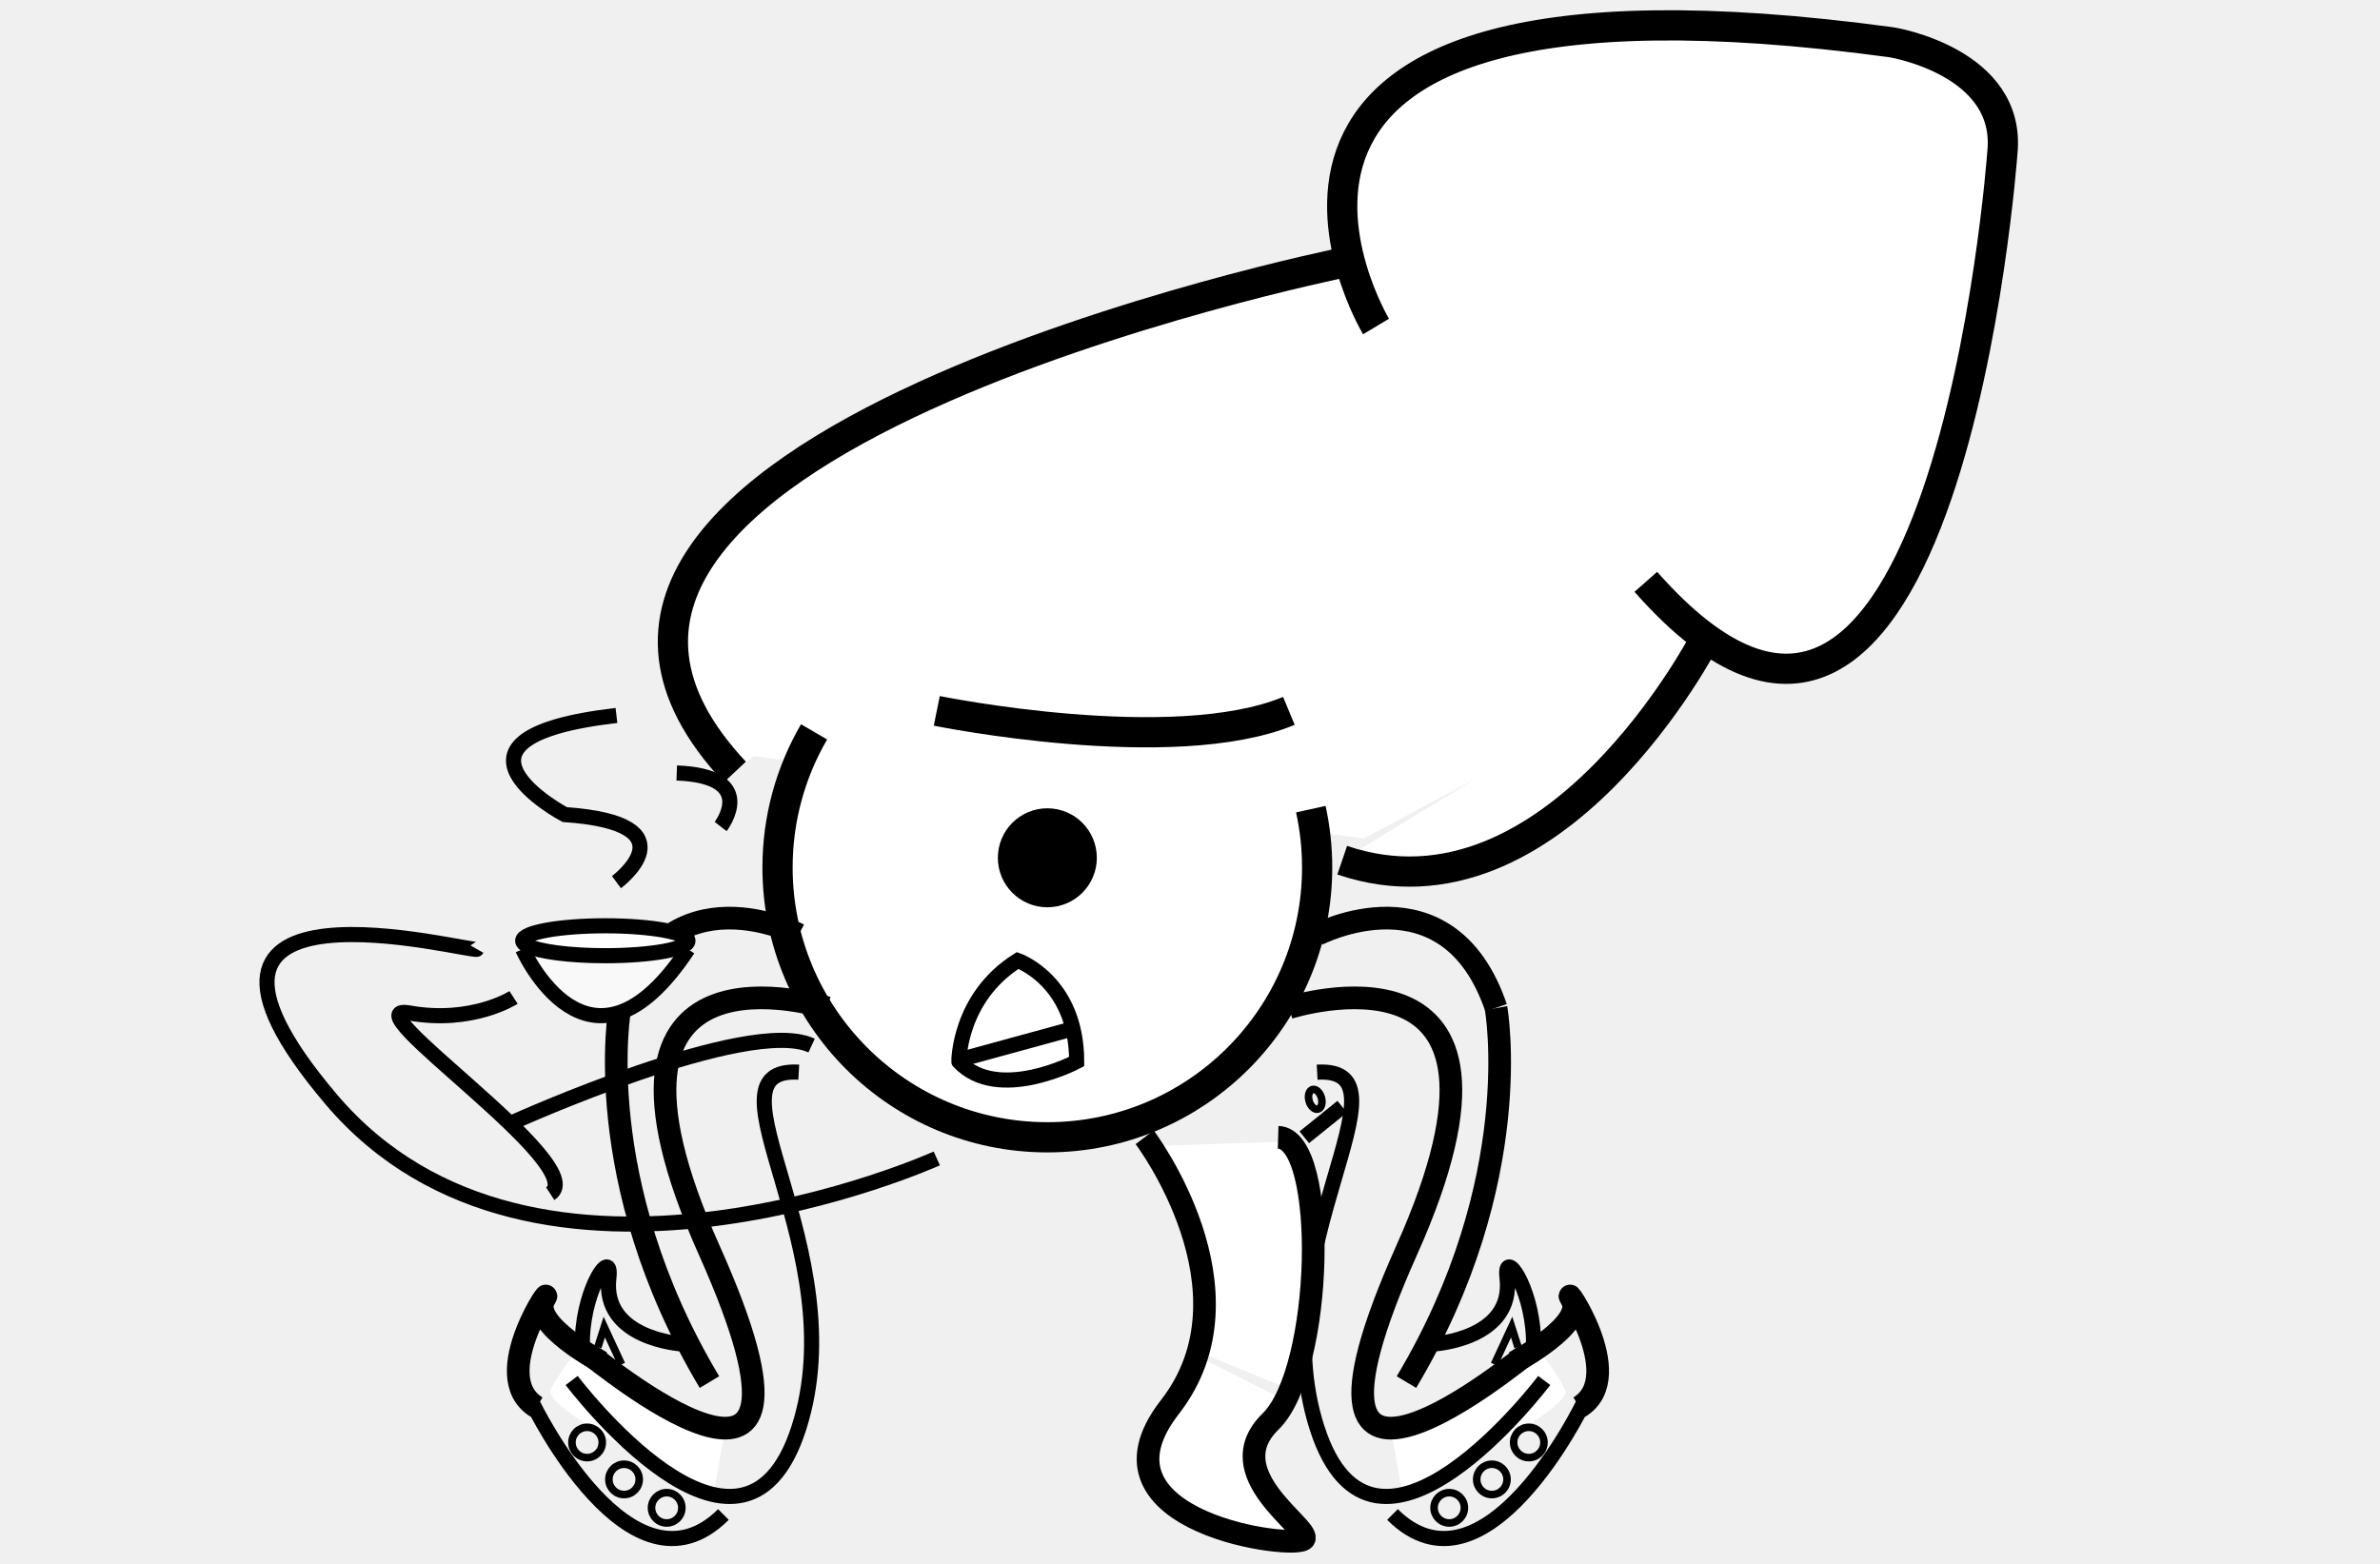
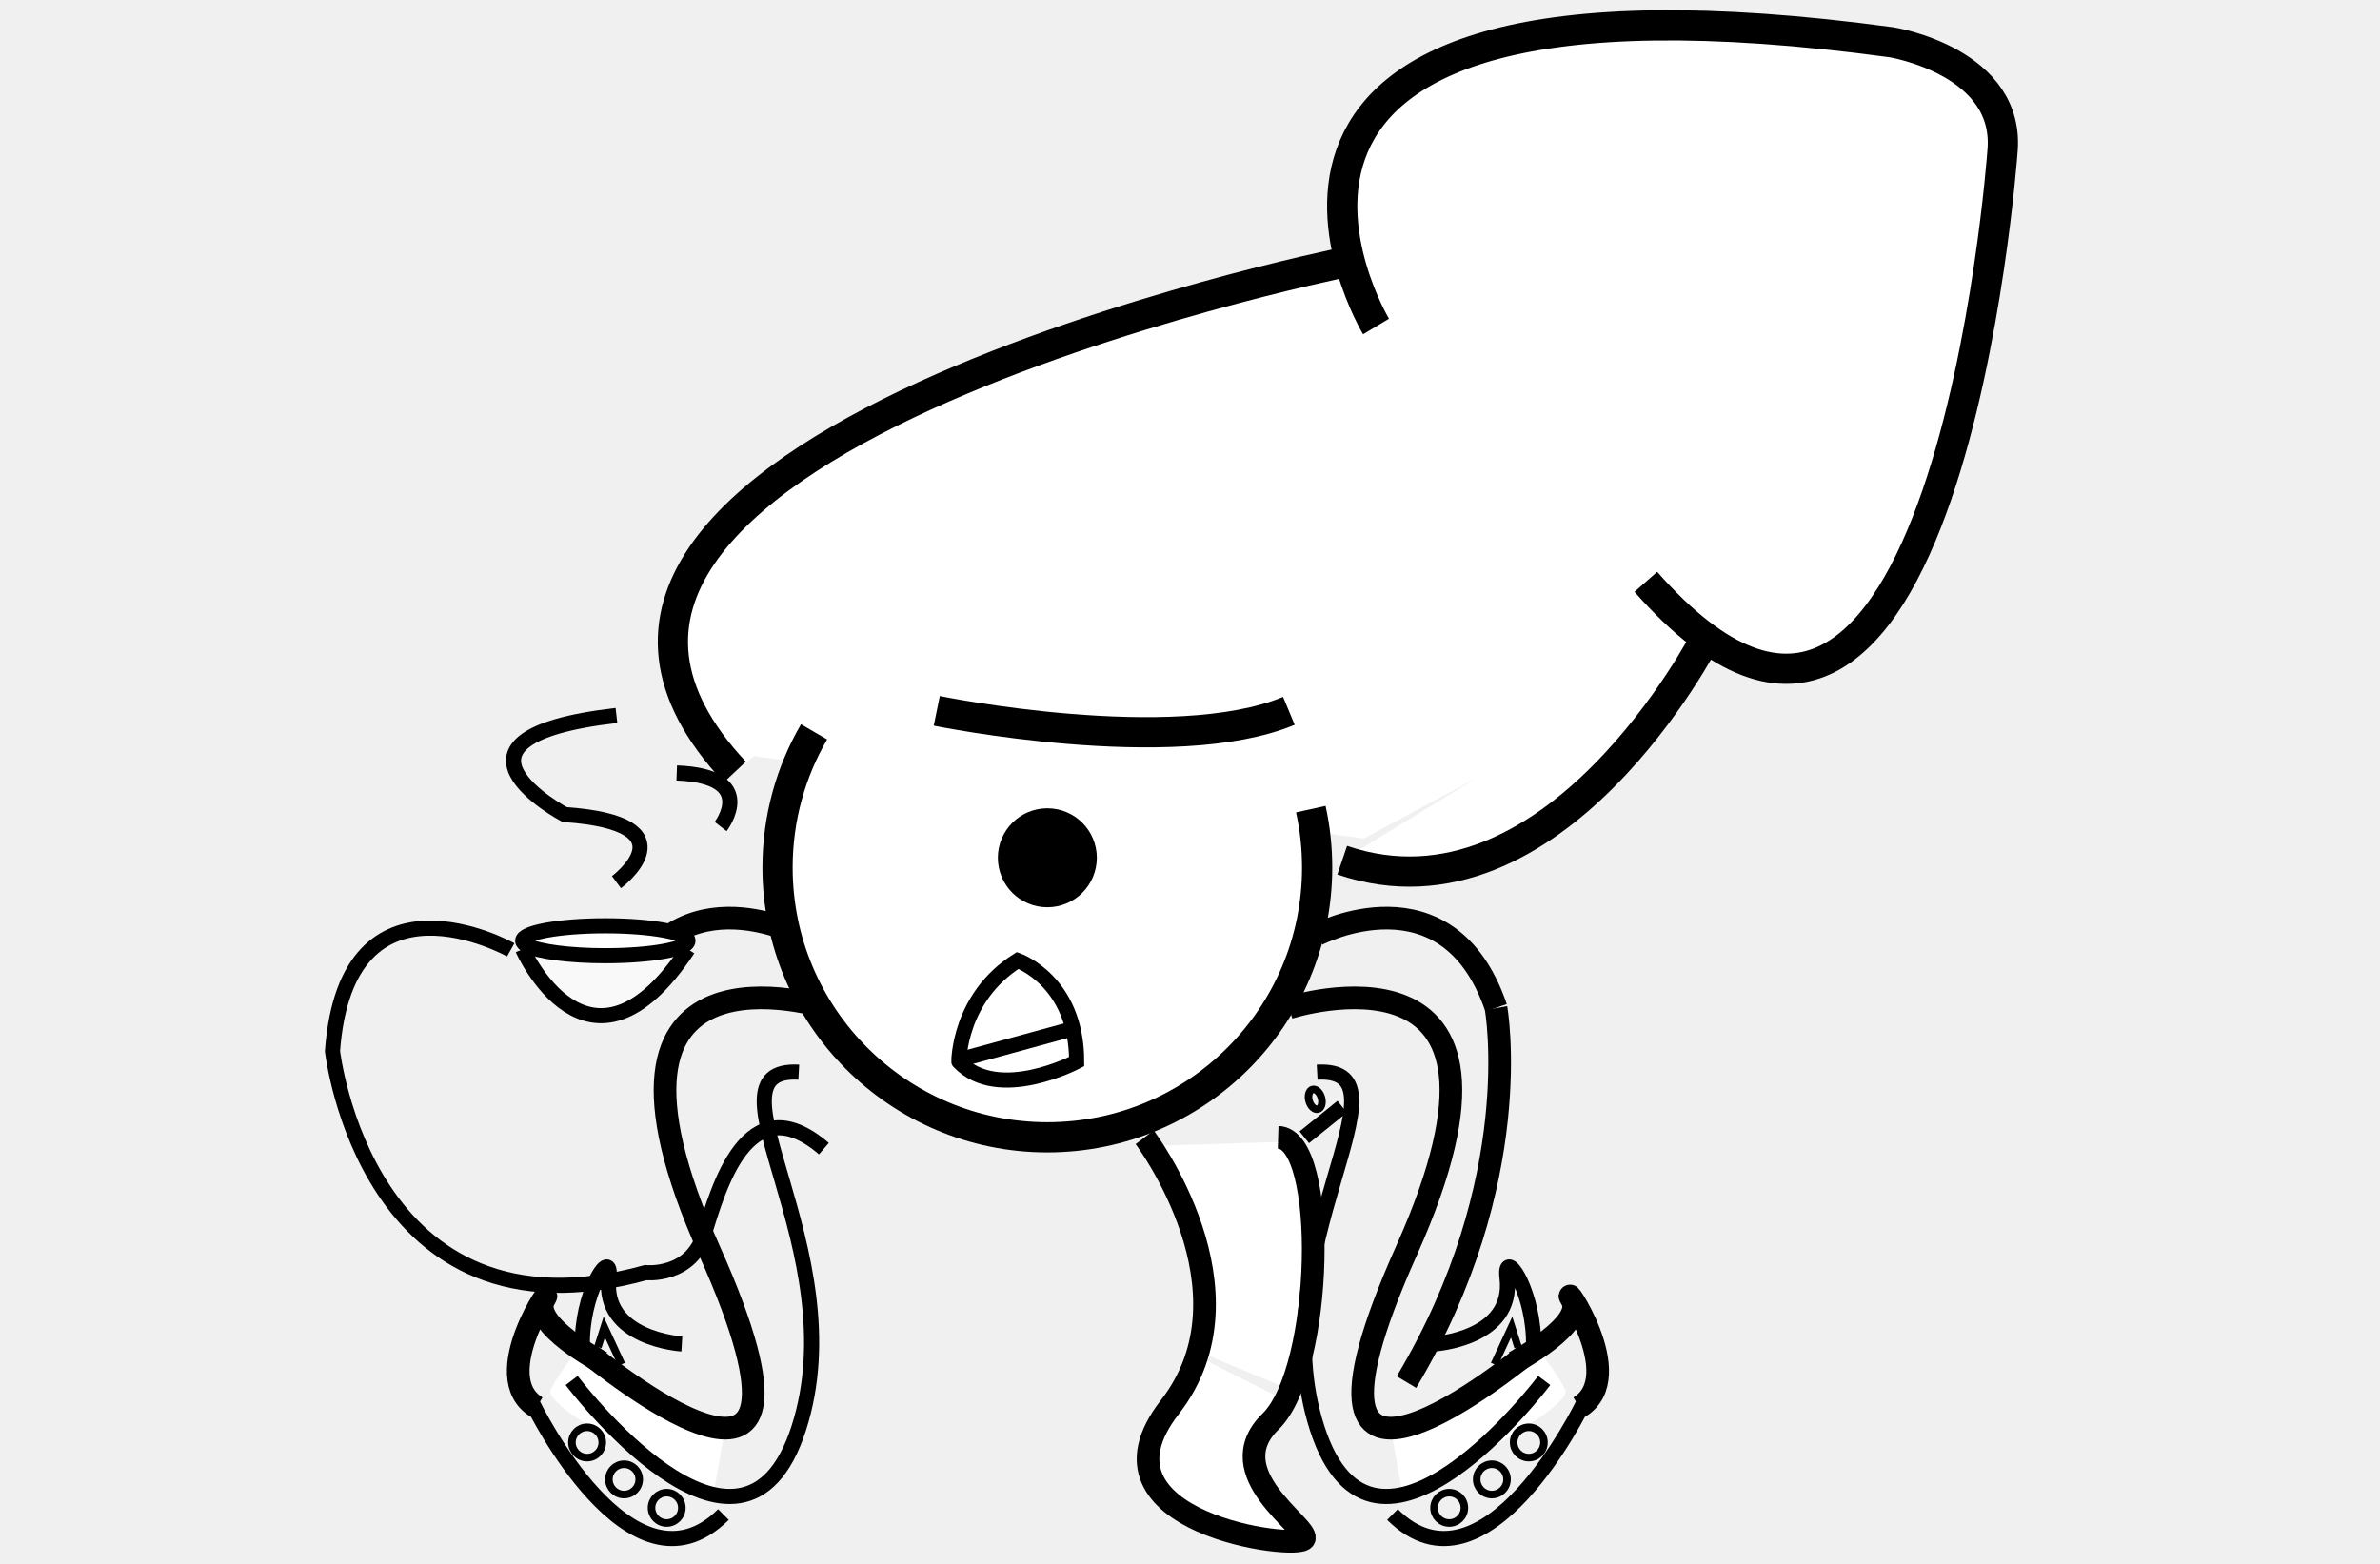
<svg xmlns="http://www.w3.org/2000/svg" version="1.1" x="0px" y="0px" width="315px" height="207px" viewBox="0 0 315 207" style="enable-background:new 0 0 315 207;" xml:space="preserve">
  <style type="text/css">

	.st0{fill:#FFFFFF;stroke:#000000;stroke-miterlimit:10;}
	.st1{fill:#FFFFFF;stroke:#000000;stroke-width:2;stroke-miterlimit:10;}
	.st2{display:none;fill:#FFFFFF;stroke:#000000;stroke-width:8;stroke-miterlimit:10;}
	.st3{fill:none;stroke:#000000;stroke-width:4;stroke-miterlimit:10;}
	.st4{display:none;stroke:#000000;stroke-width:8;stroke-miterlimit:10;}
- 	.st5{display:none;fill:#FFFFFF;stroke:#000000;stroke-width:2;stroke-miterlimit:10;}
- 	.st6{fill:#F9F9FA;}
- 	.st7{fill:none;stroke:#000000;stroke-width:3;stroke-miterlimit:10;}
- 	.st8{fill:none;stroke:#000000;stroke-miterlimit:10;}
- 	.st9{fill:#FFFFFF;}
- 	.st10{display:none;fill:none;stroke:#000000;stroke-width:3;stroke-miterlimit:10;}
- 	.st11{display:none;fill:#FFFFFF;stroke:#000000;stroke-width:6;stroke-miterlimit:10;}
- 	.st12{stroke:#000000;stroke-width:8;stroke-miterlimit:10;}
- 	.st13{fill:#FFFFFF;stroke:#000000;stroke-width:4;stroke-miterlimit:10;}
- 	.st14{fill:none;stroke:#000000;stroke-width:2;stroke-miterlimit:10;}
- 	.st15{display:none;fill:none;stroke:#000000;stroke-width:2;stroke-miterlimit:10;}
+ 	.st5{fill:#F9F9FA;}
+ 	.st6{display:inline;fill:#FFFFFF;}
+ 	.st7{display:inline;fill:none;stroke:#000000;stroke-width:3;stroke-miterlimit:10;}
+ 	.st8{fill:none;stroke:#000000;stroke-width:3;stroke-miterlimit:10;}
+ 	.st9{fill:none;stroke:#000000;stroke-miterlimit:10;}
+ 	.st10{fill:#FFFFFF;}
+ 	.st11{display:none;fill:none;stroke:#000000;stroke-width:3;stroke-miterlimit:10;}
+ 	.st12{display:none;fill:#FFFFFF;stroke:#000000;stroke-width:6;stroke-miterlimit:10;}
+ 	.st13{stroke:#000000;stroke-width:8;stroke-miterlimit:10;}
+ 	.st14{fill:#FFFFFF;stroke:#000000;stroke-width:4;stroke-miterlimit:10;}
+ 	.st15{fill:none;stroke:#000000;stroke-width:2;stroke-miterlimit:10;}
+ 	.st16{display:none;fill:none;stroke:#000000;stroke-width:2;stroke-miterlimit:10;}
+ 	.st17{display:none;}

</style>
  <g id="Layer_2">
</g>
  <g id="Layer_1">
-     <path class="st7" d="M198.007,133.438c0,0,4.121,22.775-11.859,49.5" />
-     <path class="st14" d="M189.802,177.89c0,0,10.616-0.62,9.657-8.757s14.711,20.768-13.291,24.648" />
-     <path class="st9" d="M184.08,189.038l1.535,8.788c0,0,22.886-11.278,21.552-13.889s-3.744-5.455-3.744-5.455   S186.357,189.712,184.08,189.038z" />
-     <polygon class="st9" points="98.5,99.903 180.5,110.989 227.674,85.713 178.092,32.076  " />
-     <path class="st13" d="M182.122,43.218c0,0-30.607-51.014,68.23-37.622c0,0,15.94,2.551,14.665,14.666   c0,0-7.424,101.819-47.186,56.752" />
-     <path class="st13" d="M177.645,34.788c0,0-120.562,24.487-80.388,67.401" />
-     <path class="st13" d="M225.762,84.438c0,0-20.017,38.984-48.117,29.42" />
+     <path class="st8" d="M198.007,133.438c0,0,4.121,22.775-11.859,49.5" />
+     <path class="st15" d="M189.802,177.89c0,0,10.616-0.62,9.657-8.757s14.711,20.768-13.291,24.648" />
+     <path class="st10" d="M184.08,189.038l1.535,8.788c0,0,22.886-11.278,21.552-13.889s-3.744-5.455-3.744-5.455   S186.357,189.712,184.08,189.038z" />
+     <polygon class="st10" points="98.5,99.903 180.5,110.989 227.674,85.713 178.092,32.076  " />
+     <path class="st14" d="M182.122,43.218c0,0-30.607-51.014,68.23-37.622c0,0,15.94,2.551,14.665,14.666   c0,0-7.424,101.819-47.186,56.752" />
+     <path class="st14" d="M177.645,34.788c0,0-120.562,24.487-80.388,67.401" />
+     <path class="st14" d="M225.762,84.438c0,0-20.017,38.984-48.117,29.42" />
    <path class="st0" d="M186.559,115.368" />
-     <path class="st13" d="M173.49,107.103c0.549,2.487,0.838,5.073,0.838,7.725c0,19.722-15.987,35.709-35.709,35.709   c-19.721,0-35.709-15.987-35.709-35.709c0-6.545,1.761-12.68,4.835-17.955" />
    <path class="st15" d="M67.598,125.726c0,0-21.68-12.115-23.593,13.391c0,0,4.464,39.536,41.448,29.334c0,0,5.925,0.637,7.745-5.104   c1.819-5.739,5.646-20.062,15.848-11.307" />
-     <path class="st14" d="M81.589,116.765c0,0,10.441-7.753-6.851-8.945c0,0-19.093-10.136,6.851-13.117" />
-     <path class="st14" d="M95.378,109.402c0,0,5.174-6.683-5.809-7.087" />
-     <ellipse class="st11" cx="20.924" cy="-266.982" rx="37.288" ry="46.017" />
-     <path class="st1" d="M134.696,127.132c0,0,7.804,2.715,7.804,13.383c0,0-10.422,5.501-15.593,0   C126.906,140.515,126.891,132.04,134.696,127.132z" />
-     <line class="st1" x1="126.57" y1="140.391" x2="141.17" y2="136.398" />
+     <path class="st15" d="M81.589,116.765c0,0,10.441-7.753-6.851-8.945c0,0-19.093-10.136,6.851-13.117" />
+     <path class="st15" d="M95.378,109.402c0,0,5.174-6.683-5.809-7.087" />
+     <ellipse class="st12" cx="20.924" cy="-266.982" rx="37.288" ry="46.017" />
    <ellipse class="st2" cx="42.703" cy="-255.569" rx="33.898" ry="44.507" />
-     <circle class="st12" cx="138.619" cy="113.54" r="2.551" />
    <circle class="st4" cx="98.229" cy="-266.969" r="20.339" />
    <path class="st3" d="M123.986,94.092c0,0,31.296,6.376,46.601,0" />
-     <path class="st7" d="M174.328,123.705c0,0,17.302-9.038,23.679,9.686" />
-     <path class="st7" d="M170.587,133.391c0,0,34.987-11.241,15.58,32.119c-19.405,43.36,16.044,13.391,15.535,14.029" />
-     <path class="st14" d="M204.383,182.727c0,0-22.488,29.841-30.055,6.312c-7.566-23.528,13.344-47.868,0-47.123" />
-     <path class="st14" d="M209.484,185.915c0,0-12.951,26.731-25.184,14.552" />
-     <circle class="st8" cx="191.809" cy="199.582" r="2.007" />
-     <circle class="st8" cx="197.452" cy="195.819" r="2.007" />
-     <circle class="st8" cx="202.342" cy="190.929" r="2.007" />
-     <path class="st5" d="M115,123.704c0,0,8,7.839,11,0.817s11.738,4.553,7.619,5.516" />
-     <path class="st7" d="M209.023,186.249c6.749-4.114-2.868-17.457-0.991-14.217c1.876,3.24-7.619,8.291-7.619,8.291" />
-     <path class="st14" d="M203.423,183.938" />
-     <line class="st14" x1="172.626" y1="150.536" x2="177.645" y2="146.491" />
-     <ellipse transform="matrix(0.9612 -0.2758 0.2758 0.9612 -33.3803 53.6527)" class="st8" cx="174.078" cy="145.514" rx="0.843" ry="1.347" />
-     <polyline class="st8" points="197.783,180.597 200.071,175.658 200.917,178.308  " />
-     <path class="st7" d="M82.04,133.438c0,0-4.121,22.775,11.859,49.5" />
-     <path class="st14" d="M90.245,177.89c0,0-10.616-0.62-9.657-8.757S65.877,189.9,93.879,193.781" />
-     <path class="st9" d="M95.967,189.038l-1.535,8.788c0,0-22.886-11.278-21.552-13.889s3.744-5.455,3.744-5.455   S93.689,189.712,95.967,189.038z" />
-     <path class="st7" d="M105.719,123.705c0,0-17.302-9.038-23.679,9.686" />
-     <path class="st7" d="M109.46,133.391c0,0-34.987-11.241-15.58,32.119c19.405,43.36-16.044,13.391-15.535,14.029" />
-     <path class="st14" d="M75.664,182.727c0,0,22.488,29.841,30.055,6.312c7.566-23.528-13.344-47.868,0-47.123" />
-     <path class="st14" d="M70.563,185.915c0,0,12.951,26.731,25.184,14.552" />
+     <path class="st8" d="M174.328,123.705c0,0,17.302-9.038,23.679,9.686" />
+     <path class="st1" d="M115,123.704c0,0,8,7.839,11,0.817s11.738,4.553,7.619,5.516" />
+     <path class="st15" d="M203.423,183.938" />
+     <polyline class="st9" points="197.783,180.597 200.071,175.658 200.917,178.308  " />
+     <path class="st11" d="M82.04,133.438c0,0-4.121,22.775,11.859,49.5" />
+     <path class="st15" d="M90.245,177.89c0,0-10.616-0.62-9.657-8.757S65.877,189.9,93.879,193.781" />
+     <path class="st10" d="M95.967,189.038l-1.535,8.788c0,0-22.886-11.278-21.552-13.889s3.744-5.455,3.744-5.455   S93.689,189.712,95.967,189.038z" />
+     <path class="st8" d="M105.719,123.705c0,0-17.302-9.038-23.679,9.686" />
+     <path class="st8" d="M109.46,133.391c0,0-34.987-11.241-15.58,32.119c19.405,43.36-16.044,13.391-15.535,14.029" />
+     <path class="st15" d="M75.664,182.727c0,0,22.488,29.841,30.055,6.312c7.566-23.528-13.344-47.868,0-47.123" />
+     <path class="st15" d="M70.563,185.915c0,0,12.951,26.731,25.184,14.552" />
    <g id="Cup">
      <g>
-         <path class="st6" d="M69.61,126.502c0,0,18.283-1.589,20.169,0.955c0,0-7.74,7.131-7.74,6.556c0,0-8.235-0.02-8.138-1.933     L69.61,126.502z" />
+         <path class="st5" d="M69.61,126.502c0,0,18.283-1.589,20.169,0.955c0,0-7.74,7.131-7.74,6.556c0,0-8.235-0.02-8.138-1.933     L69.61,126.502z" />
      </g>
      <path class="st1" d="M91.054,124.522c0,1.094-4.897,1.979-10.938,1.979c-4.74,0-8.775-0.545-10.294-1.309    c-0.417-0.21-0.643-0.436-0.643-0.671c0-1.094,4.896-1.98,10.937-1.98C86.157,122.542,91.054,123.429,91.054,124.522z" />
-       <path class="st14" d="M91.054,125.638c-13.103,19.799-21.875,0-21.875,0" />
+       <path class="st15" d="M91.054,125.638c-13.103,19.799-21.875,0-21.875,0" />
    </g>
-     <circle class="st8" cx="88.238" cy="199.582" r="2.007" />
-     <circle class="st8" cx="82.595" cy="195.819" r="2.007" />
-     <circle class="st8" cx="77.705" cy="190.929" r="2.007" />
-     <path class="st7" d="M71.023,186.249c-6.749-4.114,2.868-17.457,0.991-14.217c-1.876,3.24,7.619,8.291,7.619,8.291" />
-     <path class="st14" d="M76.624,183.938" />
-     <polyline class="st8" points="82.264,180.597 79.976,175.658 79.13,178.308  " />
-     <path class="st10" d="M151.5,150.536c0,0,15.334,20.293,3.333,35.713c-12,15.42,17.251,19.041,17.792,17.397   s-11.459-8.674-4.459-15.492s7.667-37.418,1-37.618" />
-     <path class="st9" d="M152.302,151.687l18.285-0.579c0,0,4.795,25.451,0.187,32.83l-12.192-5.048   C158.581,178.89,163.435,166.975,152.302,151.687z" />
-     <path class="st9" d="M157.964,179.253l11.664,5.867c0,0-4.568,8.876-1.475,12.597l4.473,5.93c0,0-13.546-0.59-16.762-4.328   s-3.216-3.738-3.216-3.738S149.429,190.33,157.964,179.253z" />
-     <path class="st7" d="M151.5,150.536c0,0,15.334,20.293,3.333,35.713c-12,15.42,17.251,19.041,17.792,17.397   s-11.459-8.674-4.459-15.492s7.667-37.418,1-37.618" />
-     <path class="st7" d="M243.5,124.521" />
-     <path class="st14" d="M67.969,132.028c0,0-5.445,3.531-13.802,2.052s24.313,20.255,18.657,23.922" />
-     <path class="st14" d="M123.986,153.336c0,0-53.153,24.022-80.153-7.822s18.944-19.24,19.305-19.876" />
-     <path class="st14" d="M67.969,148.514c0,0,31.058-14.029,39.452-10.119" />
+     <circle class="st9" cx="88.238" cy="199.582" r="2.007" />
+     <circle class="st9" cx="82.595" cy="195.819" r="2.007" />
+     <circle class="st9" cx="77.705" cy="190.929" r="2.007" />
+     <path class="st8" d="M71.023,186.249c-6.749-4.114,2.868-17.457,0.991-14.217c-1.876,3.24,7.619,8.291,7.619,8.291" />
+     <path class="st15" d="M76.624,183.938" />
+     <polyline class="st9" points="82.264,180.597 79.976,175.658 79.13,178.308  " />
+     <path class="st11" d="M151.5,150.536c0,0,15.334,20.293,3.333,35.713c-12,15.42,17.251,19.041,17.792,17.397   s-11.459-8.674-4.459-15.492s7.667-37.418,1-37.618" />
+     <path class="st10" d="M152.302,151.687l18.285-0.579c0,0,4.795,25.451,0.187,32.83l-12.192-5.048   C158.581,178.89,163.435,166.975,152.302,151.687z" />
+     <path class="st10" d="M157.964,179.253l11.664,5.867c0,0-4.568,8.876-1.475,12.597l4.473,5.93c0,0-13.546-0.59-16.762-4.328   s-3.216-3.738-3.216-3.738S149.429,190.33,157.964,179.253z" />
+     <g id="Layer_3" class="st17">
+       <path class="st7" d="M153.055,152.864" />
+       <path class="st6" d="M150.475,148.514l20.419,4.351l17.727-17.818c0,0-18.861-5.934-19.491-1.655S150.475,148.514,150.475,148.514    z" />
+     </g>
+     <path class="st8" d="M151.5,150.536c0,0,15.334,20.293,3.333,35.713c-12,15.42,17.251,19.041,17.792,17.397   s-11.459-8.674-4.459-15.492s7.667-37.418,1-37.618" />
+     <g>
+       <path class="st8" d="M170.587,133.391c0,0,34.987-11.241,15.58,32.119c-19.405,43.36,16.044,13.391,15.535,14.029" />
+       <path class="st15" d="M204.383,182.727c0,0-22.488,29.841-30.055,6.312c-7.566-23.528,13.344-47.868,0-47.123" />
+       <path class="st15" d="M209.484,185.915c0,0-12.951,26.731-25.184,14.552" />
+       <circle class="st9" cx="191.809" cy="199.582" r="2.007" />
+       <circle class="st9" cx="197.452" cy="195.819" r="2.007" />
+       <circle class="st9" cx="202.342" cy="190.929" r="2.007" />
+       <path class="st8" d="M209.023,186.249c6.749-4.114-2.868-17.457-0.991-14.217c1.876,3.24-7.619,8.291-7.619,8.291" />
+       <line class="st15" x1="172.626" y1="150.536" x2="177.645" y2="146.491" />
+       <ellipse transform="matrix(0.9612 -0.2758 0.2758 0.9612 -33.3803 53.6527)" class="st9" cx="174.078" cy="145.514" rx="0.843" ry="1.347" />
+     </g>
+     <g>
+       <path class="st14" d="M173.49,107.103c0.549,2.487,0.838,5.073,0.838,7.725c0,19.722-15.987,35.709-35.709,35.709    c-19.721,0-35.709-15.987-35.709-35.709c0-6.545,1.761-12.68,4.835-17.955" />
+       <path class="st1" d="M134.696,127.132c0,0,7.804,2.715,7.804,13.383c0,0-10.422,5.501-15.593,0    C126.906,140.515,126.891,132.04,134.696,127.132z" />
+       <line class="st1" x1="126.57" y1="140.391" x2="141.17" y2="136.398" />
+       <circle class="st13" cx="138.619" cy="113.54" r="2.551" />
+     </g>
+     <path class="st8" d="M243.5,124.521" />
+     <path class="st16" d="M67.969,132.028c0,0-5.445,3.531-13.802,2.052s24.313,20.255,18.657,23.922" />
+     <path class="st16" d="M123.986,153.336c0,0-53.153,24.022-80.153-7.822s18.944-19.24,19.305-19.876" />
+     <path class="st16" d="M67.969,148.514c0,0,31.058-14.029,39.452-10.119" />
  </g>
</svg>
